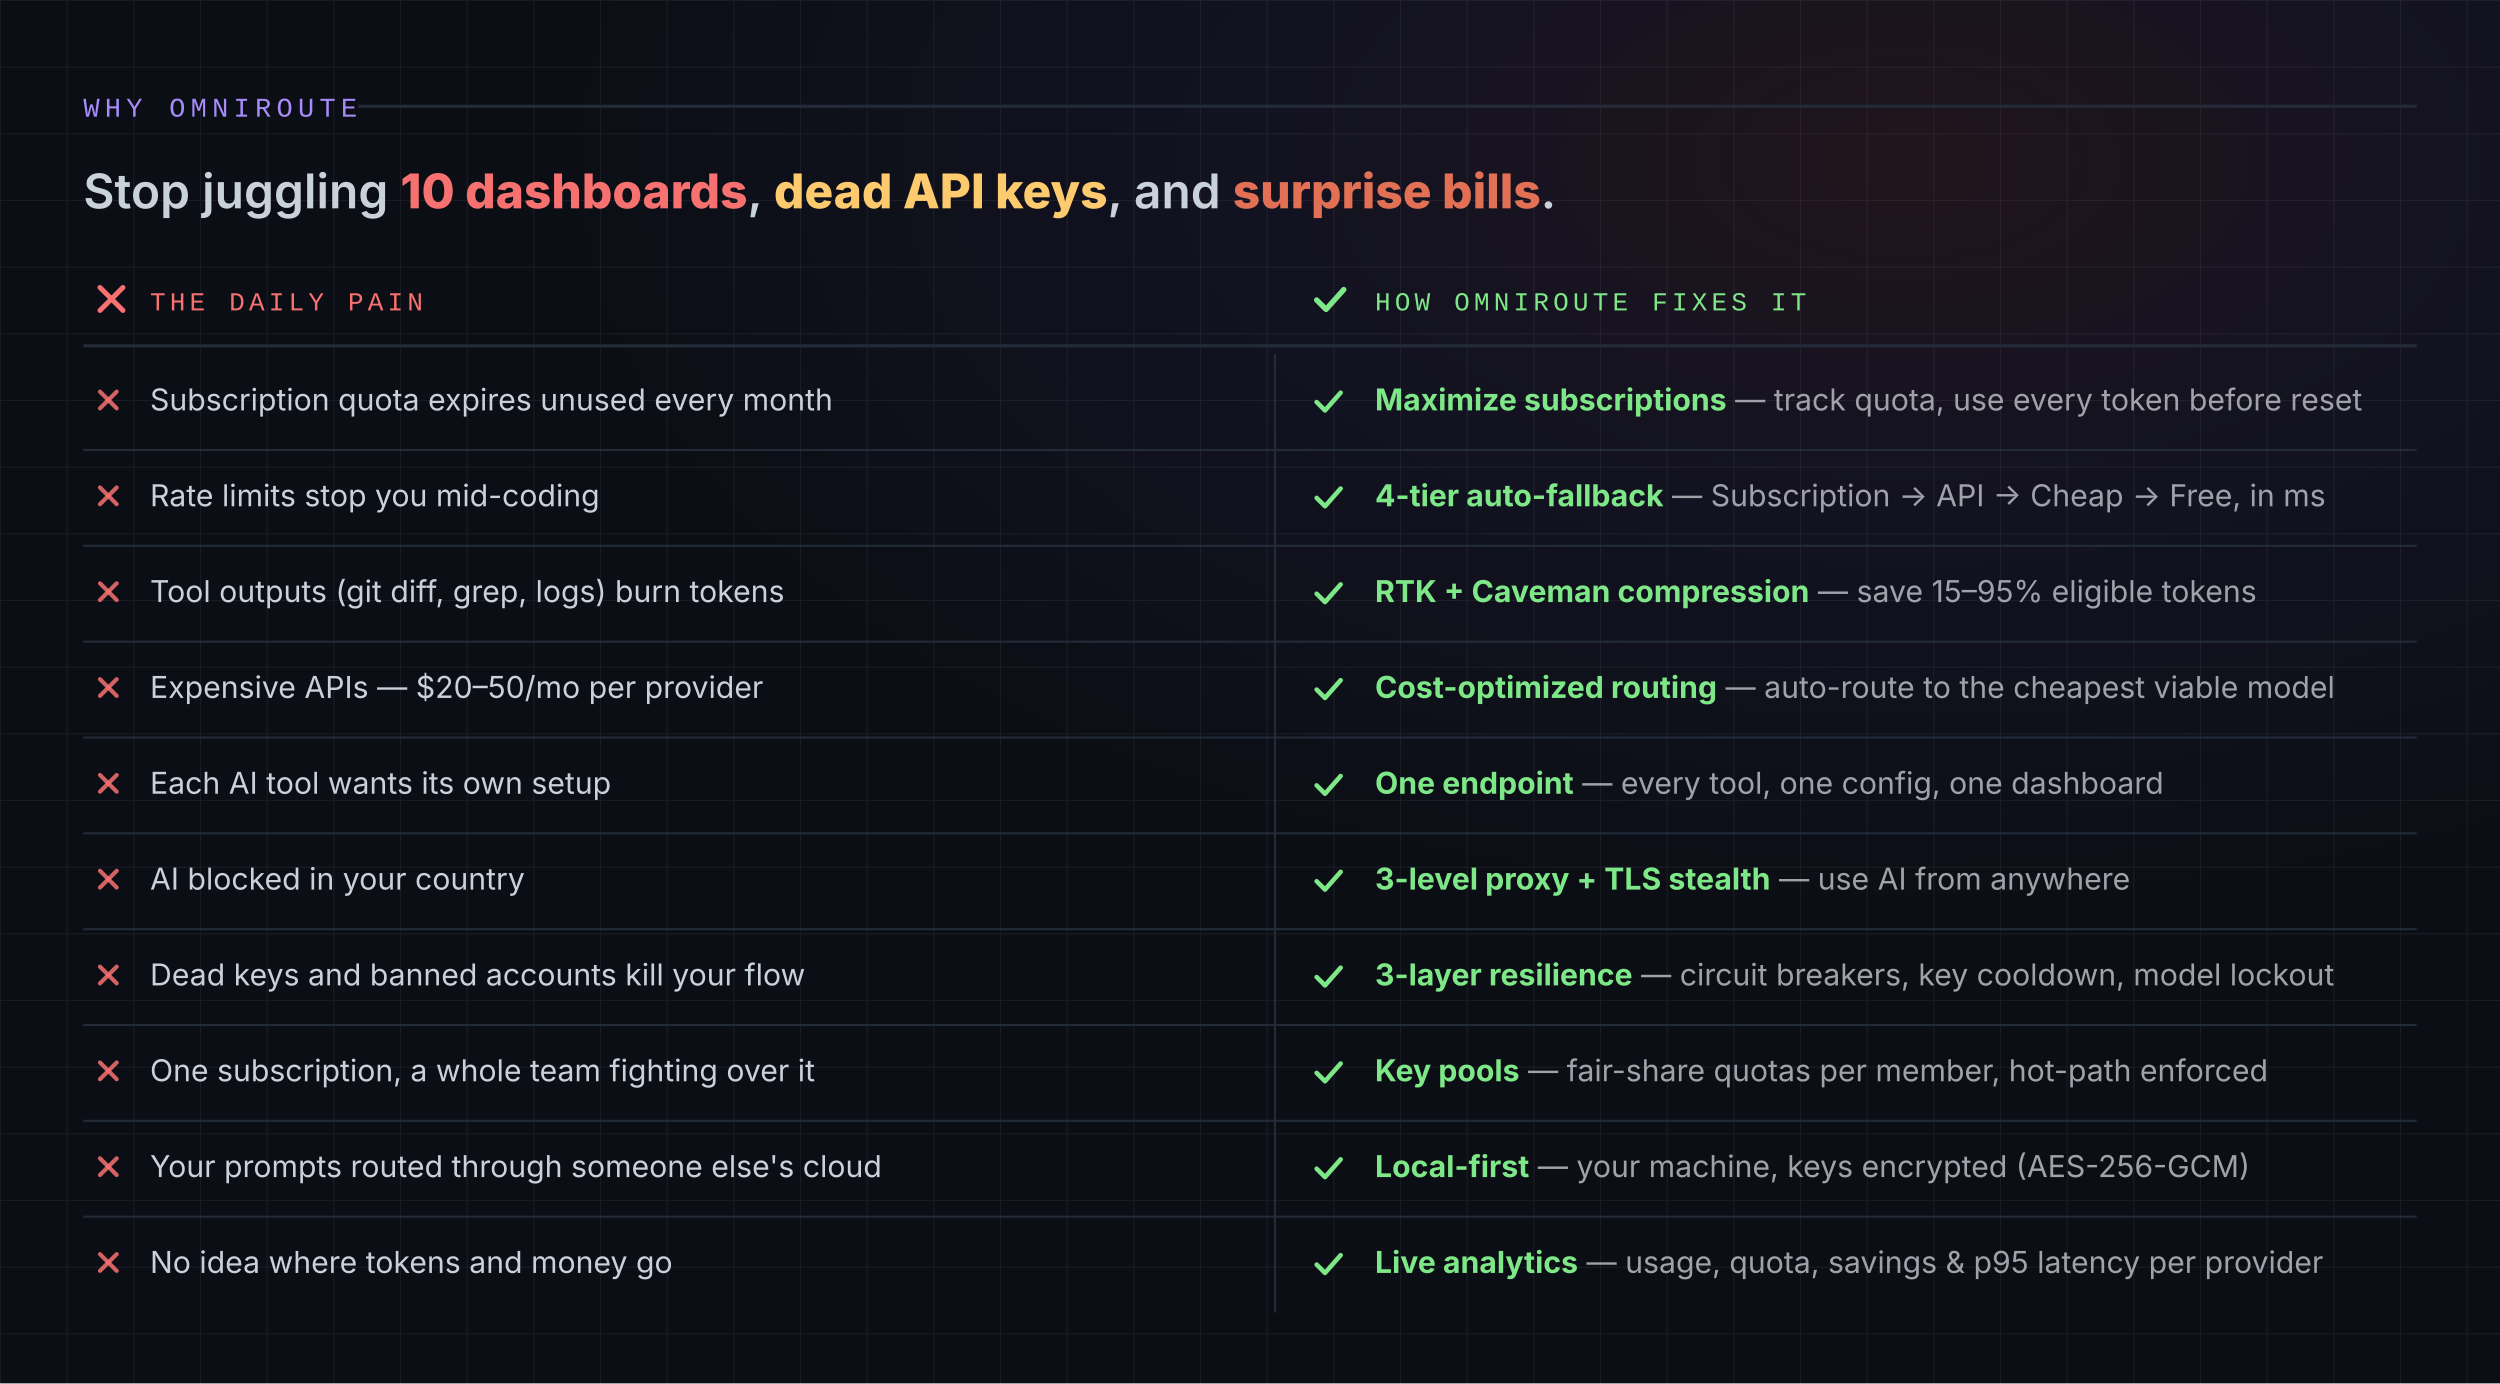
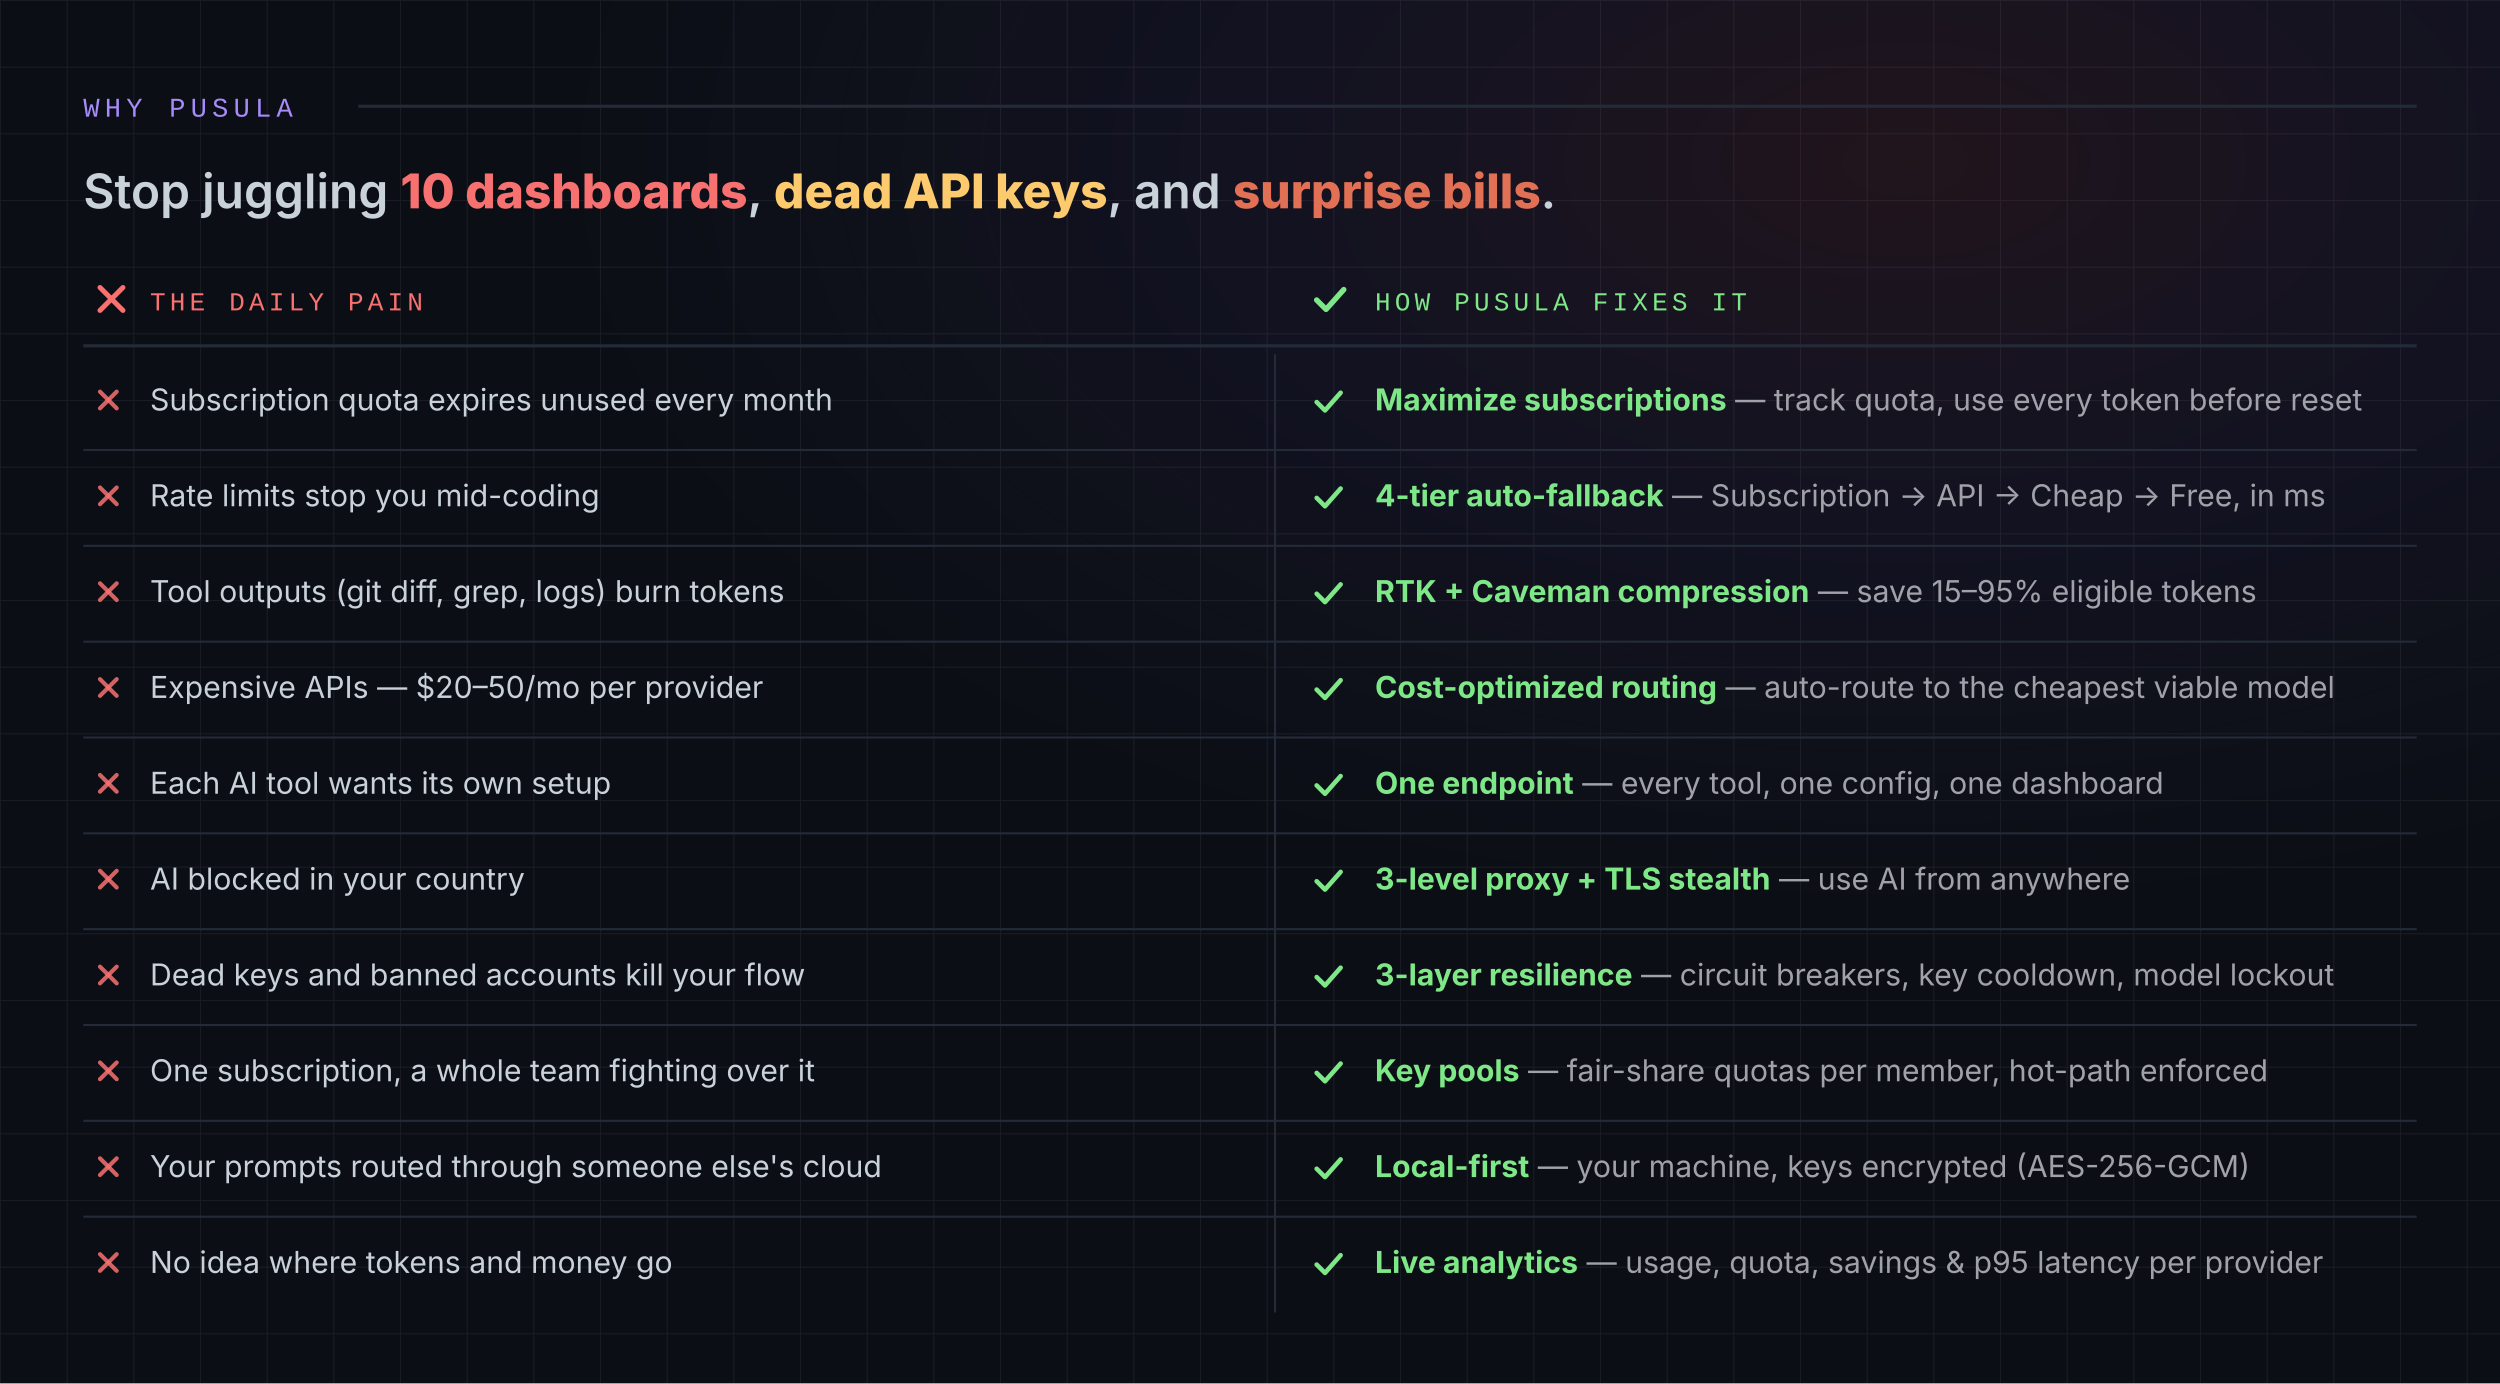
- <svg xmlns="http://www.w3.org/2000/svg" viewBox="0 0 1200 664" role="img" aria-label="Why OmniRoute — stop juggling 10 dashboards, dead API keys and surprise bills. Ten daily pains and how OmniRoute fixes each: subscription quota expiring unused — maximize subscriptions, track quota and use every token before reset. Rate limits stopping you mid-coding — 4-tier auto-fallback from Subscription to API to Cheap to Free in milliseconds. Tool outputs like git diff, grep and logs burning tokens — RTK + Caveman compression saves 15 to 95 percent of eligible tokens per request. Expensive APIs at 20 to 50 dollars per month per provider — cost-optimized routing to the cheapest viable model. Each AI tool wanting its own setup — one endpoint, every tool, one dashboard. AI blocked in your country — 3-level proxy plus TLS fingerprint stealth. Dead keys and banned accounts killing your flow — 3-layer resilience with circuit breakers, key cooldown and model lockout. One subscription shared by a whole team — key pools with fair-share quotas per member enforced in the hot path. Prompts routed through someone else's cloud — local-first, runs on your machine with AES-256-GCM encrypted keys. No idea where tokens and money go — live analytics with usage, quota, savings and p95 latency per provider.">
+ <svg xmlns="http://www.w3.org/2000/svg" viewBox="0 0 1200 664" role="img" aria-label="Why Pusula — stop juggling 10 dashboards, dead API keys and surprise bills. Ten daily pains and how Pusula fixes each: subscription quota expiring unused — maximize subscriptions, track quota and use every token before reset. Rate limits stopping you mid-coding — 4-tier auto-fallback from Subscription to API to Cheap to Free in milliseconds. Tool outputs like git diff, grep and logs burning tokens — RTK + Caveman compression saves 15 to 95 percent of eligible tokens per request. Expensive APIs at 20 to 50 dollars per month per provider — cost-optimized routing to the cheapest viable model. Each AI tool wanting its own setup — one endpoint, every tool, one dashboard. AI blocked in your country — 3-level proxy plus TLS fingerprint stealth. Dead keys and banned accounts killing your flow — 3-layer resilience with circuit breakers, key cooldown and model lockout. One subscription shared by a whole team — key pools with fair-share quotas per member enforced in the hot path. Prompts routed through someone else's cloud — local-first, runs on your machine with AES-256-GCM encrypted keys. No idea where tokens and money go — live analytics with usage, quota, savings and p95 latency per provider.">
  <defs>
    <pattern id="gridPaperW" width="32" height="32" patternUnits="userSpaceOnUse">
      <path d="M 32 0 L 0 0 0 32" fill="none" stroke="#ffffff" stroke-opacity="0.06" stroke-width="1" />
    </pattern>
    <radialGradient id="bgGlowW" cx="76%" cy="12%" r="55%">
      <stop offset="0%" stop-color="#e54d5e" stop-opacity="0.10" />
      <stop offset="55%" stop-color="#8b5cf6" stop-opacity="0.05" />
      <stop offset="100%" stop-color="#6366f1" stop-opacity="0" />
    </radialGradient>
  </defs>
  <rect width="1200" height="664" fill="#0b0e14" />
  <rect width="1200" height="664" fill="url(#gridPaperW)" />
  <rect width="1200" height="664" fill="url(#bgGlowW)" />
-   <text x="40" y="56" font-family="Consolas, 'Courier New', monospace" font-size="13" letter-spacing="2.5" fill="#a78bfa">WHY OMNIROUTE</text>
+   <text x="40" y="56" font-family="Consolas, 'Courier New', monospace" font-size="13" letter-spacing="2.5" fill="#a78bfa">WHY PUSULA</text>
  <line x1="172" y1="51" x2="1160" y2="51" stroke="#232b38" stroke-width="1.5" />
  <text x="40" y="100" font-family="Inter, 'Segoe UI', Arial, Helvetica, system-ui, sans-serif" font-size="23" font-weight="600" fill="#c9d1d9">Stop juggling <tspan fill="#f87171" font-weight="800">10 dashboards</tspan>, <tspan fill="#fdcb6e" font-weight="800">dead API keys</tspan>, and <tspan fill="#e17055" font-weight="800">surprise bills</tspan>.</text>
  <g transform="translate(48,138)" stroke="#f87171" stroke-width="2.4" fill="none" stroke-linecap="round">
    <line x1="0" y1="0" x2="11" y2="11" />
    <line x1="11" y1="0" x2="0" y2="11" />
  </g>
  <text x="72" y="149" font-family="Consolas, 'Courier New', monospace" font-size="12.5" letter-spacing="2" fill="#f87171">THE DAILY PAIN</text>
  <g transform="translate(632,137)" stroke="#7ee787" stroke-width="2.6" fill="none" stroke-linecap="round" stroke-linejoin="round">
    <path d="M 0,7 L 4.5,11.5 L 13,2" />
  </g>
-   <text x="660" y="149" font-family="Consolas, 'Courier New', monospace" font-size="12.5" letter-spacing="2" fill="#7ee787">HOW OMNIROUTE FIXES IT</text>
+   <text x="660" y="149" font-family="Consolas, 'Courier New', monospace" font-size="12.5" letter-spacing="2" fill="#7ee787">HOW PUSULA FIXES IT</text>
  <line x1="40" y1="166" x2="1160" y2="166" stroke="#232b38" stroke-width="1.5" />
  <rect x="40" y="170" width="1120" height="46" fill="#7ee787" opacity="0">
    <animate attributeName="y" calcMode="discrete" values="170;216;262;308;354;400;446;492;538;584" keyTimes="0;0.1;0.2;0.3;0.4;0.5;0.6;0.7;0.8;0.9" dur="15s" repeatCount="indefinite" />
    <animate attributeName="opacity" values="0;0.055;0.055;0" keyTimes="0;0.015;0.985;1" dur="15s" repeatCount="indefinite" />
  </rect>
  <g font-family="Inter, 'Segoe UI', Arial, Helvetica, system-ui, sans-serif" font-size="14.5">
    <g stroke="#232b38" stroke-width="1">
      <line x1="40" y1="216" x2="1160" y2="216" />
      <line x1="40" y1="262" x2="1160" y2="262" />
      <line x1="40" y1="308" x2="1160" y2="308" />
      <line x1="40" y1="354" x2="1160" y2="354" />
      <line x1="40" y1="400" x2="1160" y2="400" />
      <line x1="40" y1="446" x2="1160" y2="446" />
      <line x1="40" y1="492" x2="1160" y2="492" />
      <line x1="40" y1="538" x2="1160" y2="538" />
      <line x1="40" y1="584" x2="1160" y2="584" />
    </g>
    <line x1="612" y1="170" x2="612" y2="630" stroke="#232b38" stroke-width="1" />
    <g stroke="#f87171" stroke-opacity="0.85" stroke-width="2" fill="none" stroke-linecap="round">
      <g transform="translate(48,188)">
        <line x1="0" y1="0" x2="8" y2="8" />
        <line x1="8" y1="0" x2="0" y2="8" />
      </g>
      <g transform="translate(48,234)">
        <line x1="0" y1="0" x2="8" y2="8" />
        <line x1="8" y1="0" x2="0" y2="8" />
      </g>
      <g transform="translate(48,280)">
        <line x1="0" y1="0" x2="8" y2="8" />
        <line x1="8" y1="0" x2="0" y2="8" />
      </g>
      <g transform="translate(48,326)">
        <line x1="0" y1="0" x2="8" y2="8" />
        <line x1="8" y1="0" x2="0" y2="8" />
      </g>
      <g transform="translate(48,372)">
        <line x1="0" y1="0" x2="8" y2="8" />
        <line x1="8" y1="0" x2="0" y2="8" />
      </g>
      <g transform="translate(48,418)">
        <line x1="0" y1="0" x2="8" y2="8" />
        <line x1="8" y1="0" x2="0" y2="8" />
      </g>
      <g transform="translate(48,464)">
        <line x1="0" y1="0" x2="8" y2="8" />
        <line x1="8" y1="0" x2="0" y2="8" />
      </g>
      <g transform="translate(48,510)">
        <line x1="0" y1="0" x2="8" y2="8" />
        <line x1="8" y1="0" x2="0" y2="8" />
      </g>
      <g transform="translate(48,556)">
        <line x1="0" y1="0" x2="8" y2="8" />
        <line x1="8" y1="0" x2="0" y2="8" />
      </g>
      <g transform="translate(48,602)">
        <line x1="0" y1="0" x2="8" y2="8" />
        <line x1="8" y1="0" x2="0" y2="8" />
      </g>
    </g>
    <g stroke="#7ee787" stroke-width="2.2" fill="none" stroke-linecap="round" stroke-linejoin="round">
      <g transform="translate(632,187)">
        <path d="M 0,6 L 4,10 L 11.5,1.5" />
      </g>
      <g transform="translate(632,233)">
        <path d="M 0,6 L 4,10 L 11.5,1.5" />
      </g>
      <g transform="translate(632,279)">
        <path d="M 0,6 L 4,10 L 11.5,1.5" />
      </g>
      <g transform="translate(632,325)">
        <path d="M 0,6 L 4,10 L 11.5,1.5" />
      </g>
      <g transform="translate(632,371)">
        <path d="M 0,6 L 4,10 L 11.5,1.5" />
      </g>
      <g transform="translate(632,417)">
        <path d="M 0,6 L 4,10 L 11.5,1.5" />
      </g>
      <g transform="translate(632,463)">
        <path d="M 0,6 L 4,10 L 11.5,1.5" />
      </g>
      <g transform="translate(632,509)">
        <path d="M 0,6 L 4,10 L 11.5,1.5" />
      </g>
      <g transform="translate(632,555)">
        <path d="M 0,6 L 4,10 L 11.5,1.5" />
      </g>
      <g transform="translate(632,601)">
        <path d="M 0,6 L 4,10 L 11.5,1.5" />
      </g>
    </g>
    <g fill="#c9d1d9">
      <text x="72" y="197">Subscription quota expires unused every month</text>
      <text x="72" y="243">Rate limits stop you mid-coding</text>
      <text x="72" y="289">Tool outputs (git diff, grep, logs) burn tokens</text>
      <text x="72" y="335">Expensive APIs — $20–50/mo per provider</text>
      <text x="72" y="381">Each AI tool wants its own setup</text>
      <text x="72" y="427">AI blocked in your country</text>
      <text x="72" y="473">Dead keys and banned accounts kill your flow</text>
      <text x="72" y="519">One subscription, a whole team fighting over it</text>
      <text x="72" y="565">Your prompts routed through someone else's cloud</text>
      <text x="72" y="611">No idea where tokens and money go</text>
    </g>
    <g fill="#a1a1aa">
      <text x="660" y="197">
        <tspan font-weight="700" fill="#7ee787">Maximize subscriptions</tspan> — track quota, use every token before reset</text>
      <text x="660" y="243">
        <tspan font-weight="700" fill="#7ee787">4-tier auto-fallback</tspan> — Subscription → API → Cheap → Free, in ms</text>
      <text x="660" y="289">
        <tspan font-weight="700" fill="#7ee787">RTK + Caveman compression</tspan> — save 15–95% eligible tokens</text>
      <text x="660" y="335">
        <tspan font-weight="700" fill="#7ee787">Cost-optimized routing</tspan> — auto-route to the cheapest viable model</text>
      <text x="660" y="381">
        <tspan font-weight="700" fill="#7ee787">One endpoint</tspan> — every tool, one config, one dashboard</text>
      <text x="660" y="427">
        <tspan font-weight="700" fill="#7ee787">3-level proxy + TLS stealth</tspan> — use AI from anywhere</text>
      <text x="660" y="473">
        <tspan font-weight="700" fill="#7ee787">3-layer resilience</tspan> — circuit breakers, key cooldown, model lockout</text>
      <text x="660" y="519">
        <tspan font-weight="700" fill="#7ee787">Key pools</tspan> — fair-share quotas per member, hot-path enforced</text>
      <text x="660" y="565">
        <tspan font-weight="700" fill="#7ee787">Local-first</tspan> — your machine, keys encrypted (AES-256-GCM)</text>
      <text x="660" y="611">
        <tspan font-weight="700" fill="#7ee787">Live analytics</tspan> — usage, quota, savings &amp; p95 latency per provider</text>
    </g>
  </g>
</svg>
